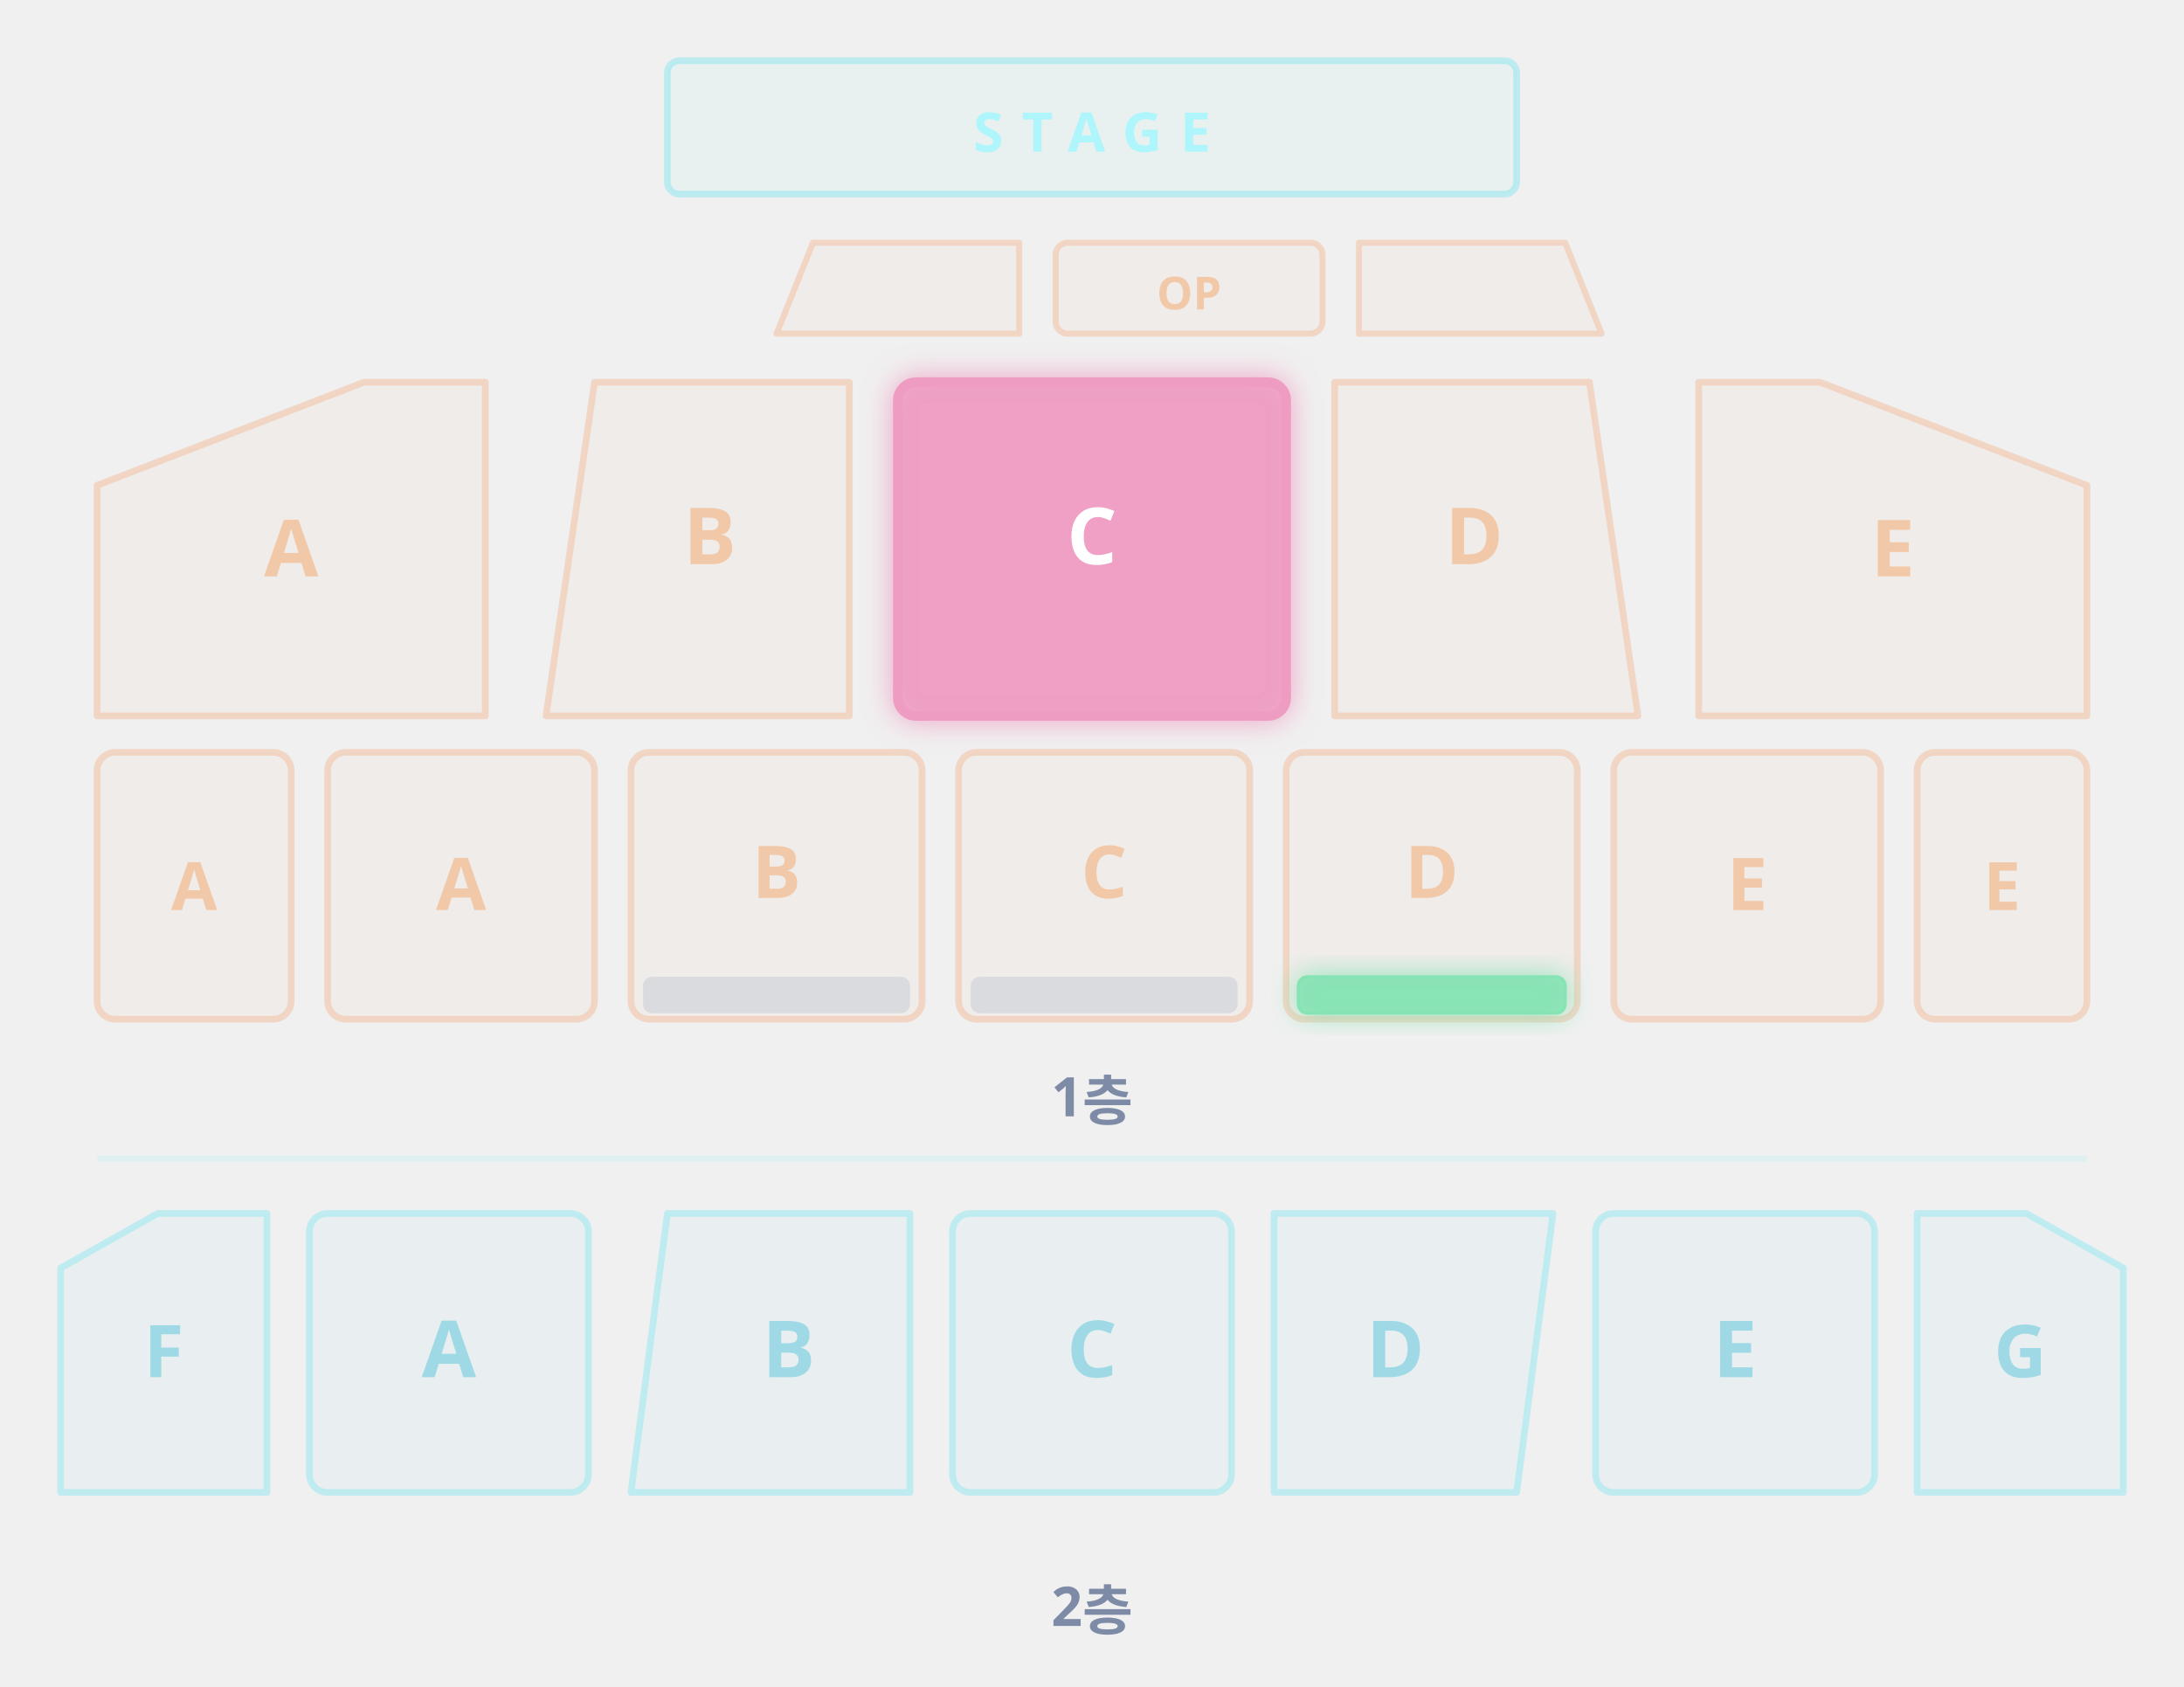
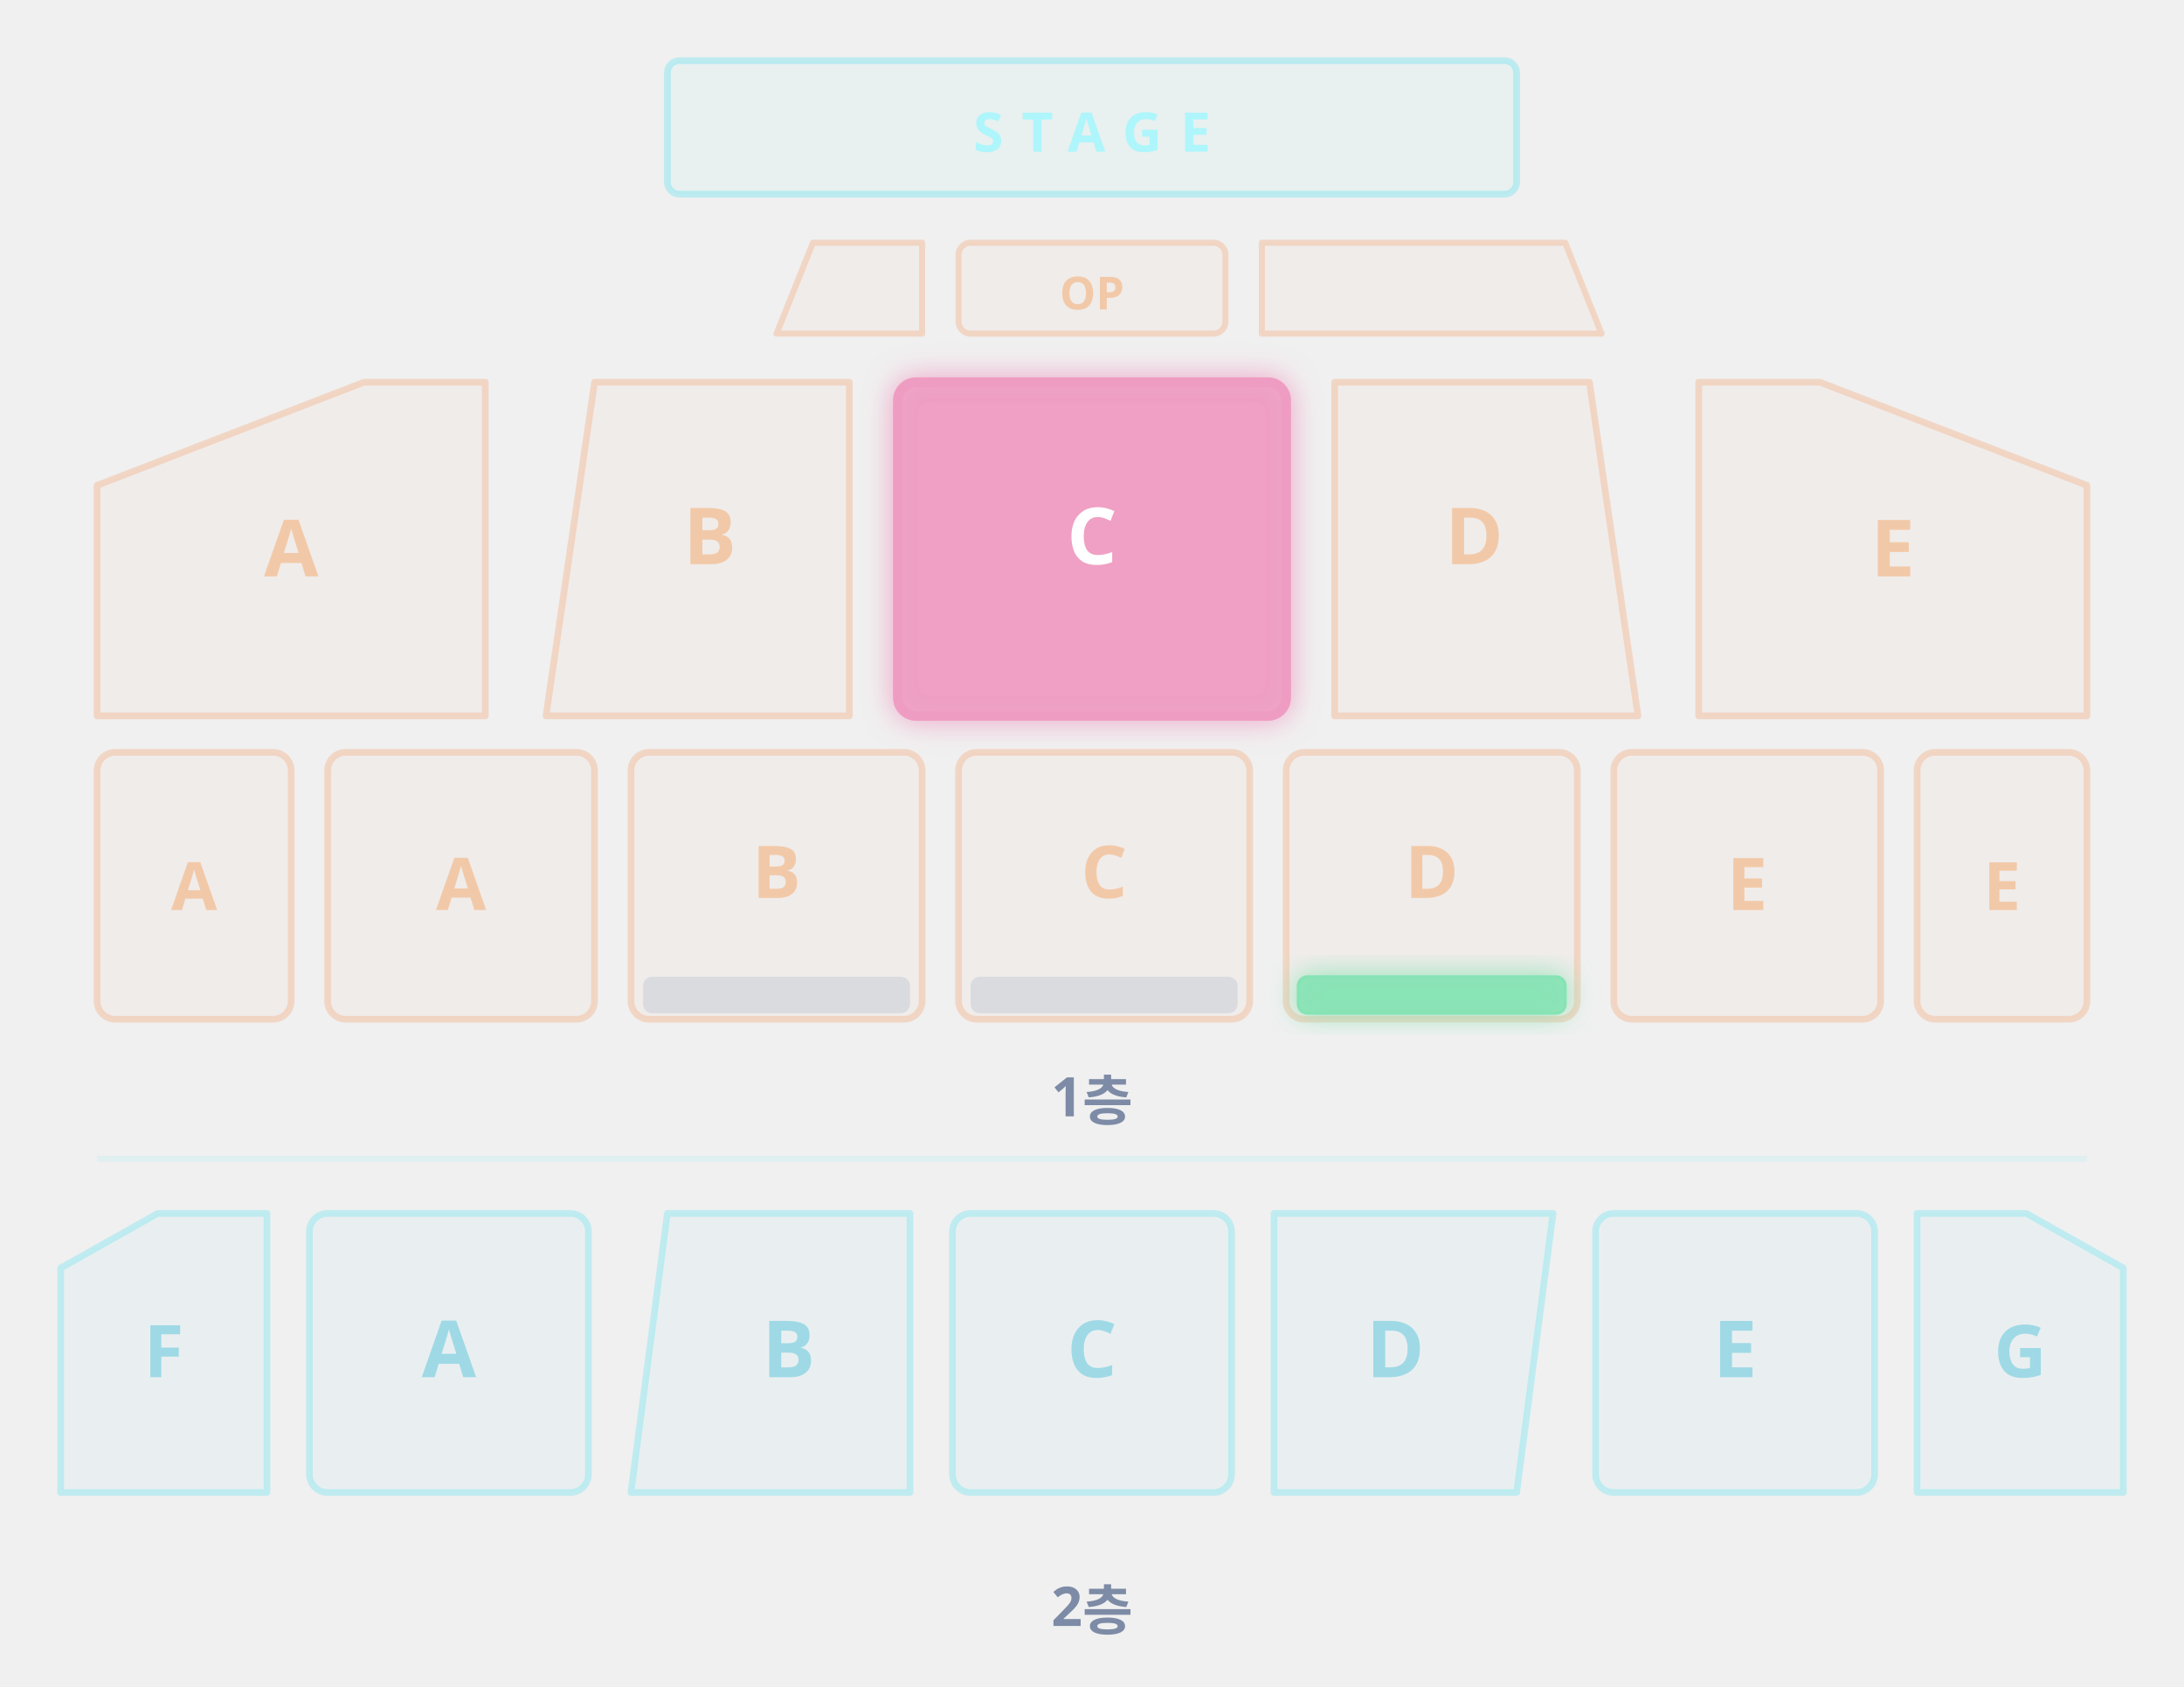
<svg viewBox="0 0 360 278" width="100%" style="display:block">
  <defs>
    <filter id="glowB" x="-60%" y="-60%" width="220%" height="220%">
      <feGaussianBlur stdDeviation="2.4" result="b" />
      <feMerge>
        <feMergeNode in="b" />
        <feMergeNode in="SourceGraphic" />
      </feMerge>
    </filter>
  </defs>
  <rect x="110" y="10" width="140" height="22" rx="2" fill="rgba(127,230,240,0.07)" stroke="rgba(127,230,240,0.45)" stroke-width="1.1" />
  <text x="180" y="25" text-anchor="middle" font-size="9" letter-spacing="3" fill="#aef6fb" font-family="'Space Grotesk',sans-serif" font-weight="700">STAGE</text>
-   <path d="M128 55 L134 40 L168 40 L168 55 Z" fill="rgba(242,180,138,0.06)" stroke="rgba(242,180,138,0.42)" stroke-width="1" stroke-linejoin="round" />
-   <rect x="174" y="40" width="44" height="15" rx="2" fill="rgba(242,180,138,0.06)" stroke="rgba(242,180,138,0.42)" stroke-width="1" />
-   <text x="196" y="51" text-anchor="middle" font-size="7.5" font-weight="700" fill="#f2c9a8" font-family="'Space Grotesk',sans-serif">OP</text>
-   <path d="M224 40 L258 40 L264 55 L224 55 Z" fill="rgba(242,180,138,0.06)" stroke="rgba(242,180,138,0.42)" stroke-width="1" stroke-linejoin="round" />
+   <path d="M128 55 L134 40 L152 40 L152 55 Z" fill="rgba(242,180,138,0.06)" stroke="rgba(242,180,138,0.42)" stroke-width="1" stroke-linejoin="round" />
+   <rect x="158" y="40" width="44" height="15" rx="2" fill="rgba(242,180,138,0.06)" stroke="rgba(242,180,138,0.42)" stroke-width="1" />
+   <text x="180" y="51" text-anchor="middle" font-size="7.5" font-weight="700" fill="#f2c9a8" font-family="'Space Grotesk',sans-serif">OP</text>
+   <path d="M208 40 L258 40 L264 55 L208 55 Z" fill="rgba(242,180,138,0.06)" stroke="rgba(242,180,138,0.42)" stroke-width="1" stroke-linejoin="round" />
  <path d="M16 118 L16 80 L60 63 L80 63 L80 118 Z" fill="rgba(242,180,138,0.06)" stroke="rgba(242,180,138,0.42)" stroke-width="1.1" stroke-linejoin="round" />
  <text x="48" y="95" text-anchor="middle" font-size="13" font-weight="700" fill="#f2c9a8" font-family="'Space Grotesk',sans-serif">A</text>
  <path d="M90 118 L98 63 L140 63 L140 118 Z" fill="rgba(242,180,138,0.06)" stroke="rgba(242,180,138,0.42)" stroke-width="1.1" stroke-linejoin="round" />
  <text x="117" y="93" text-anchor="middle" font-size="13" font-weight="700" fill="#f2c9a8" font-family="'Space Grotesk',sans-serif">B</text>
  <rect x="148" y="63" width="64" height="55" rx="3" fill="#ef9cc2" fill-opacity="0.82" stroke="#ef9cc2" stroke-width="1.6" filter="url(#glowB)" />
  <text x="180" y="93" text-anchor="middle" font-size="13" font-weight="700" fill="#ffffff" font-family="'Space Grotesk',sans-serif">C</text>
  <path d="M220 63 L262 63 L270 118 L220 118 Z" fill="rgba(242,180,138,0.06)" stroke="rgba(242,180,138,0.42)" stroke-width="1.1" stroke-linejoin="round" />
  <text x="243" y="93" text-anchor="middle" font-size="13" font-weight="700" fill="#f2c9a8" font-family="'Space Grotesk',sans-serif">D</text>
  <path d="M280 63 L300 63 L344 80 L344 118 L280 118 Z" fill="rgba(242,180,138,0.06)" stroke="rgba(242,180,138,0.42)" stroke-width="1.1" stroke-linejoin="round" />
  <text x="312" y="95" text-anchor="middle" font-size="13" font-weight="700" fill="#f2c9a8" font-family="'Space Grotesk',sans-serif">E</text>
  <rect x="16" y="124" width="32" height="44" rx="3" fill="rgba(242,180,138,0.06)" stroke="rgba(242,180,138,0.42)" stroke-width="1.1" />
  <text x="32" y="150" text-anchor="middle" font-size="11" font-weight="700" fill="#f2c9a8" font-family="'Space Grotesk',sans-serif">A</text>
  <rect x="54" y="124" width="44" height="44" rx="3" fill="rgba(242,180,138,0.06)" stroke="rgba(242,180,138,0.42)" stroke-width="1.1" />
  <text x="76" y="150" text-anchor="middle" font-size="12" font-weight="700" fill="#f2c9a8" font-family="'Space Grotesk',sans-serif">A</text>
  <rect x="104" y="124" width="48" height="44" rx="3" fill="rgba(242,180,138,0.06)" stroke="rgba(242,180,138,0.42)" stroke-width="1.1" />
  <rect x="106" y="161" width="44" height="6" rx="1.5" fill="rgba(165,176,196,0.3)" />
  <text x="128" y="148" text-anchor="middle" font-size="12" font-weight="700" fill="#f2c9a8" font-family="'Space Grotesk',sans-serif">B</text>
  <rect x="158" y="124" width="48" height="44" rx="3" fill="rgba(242,180,138,0.06)" stroke="rgba(242,180,138,0.42)" stroke-width="1.1" />
  <rect x="160" y="161" width="44" height="6" rx="1.5" fill="rgba(165,176,196,0.3)" />
  <text x="182" y="148" text-anchor="middle" font-size="12" font-weight="700" fill="#f2c9a8" font-family="'Space Grotesk',sans-serif">C</text>
  <rect x="212" y="124" width="48" height="44" rx="3" fill="rgba(242,180,138,0.06)" stroke="rgba(242,180,138,0.42)" stroke-width="1.1" />
  <rect x="214" y="161" width="44" height="6" rx="1.5" fill="#86e3b4" fill-opacity="0.9" stroke="#86e3b4" stroke-width="0.5" filter="url(#glowB)" />
  <text x="236" y="148" text-anchor="middle" font-size="12" font-weight="700" fill="#f2c9a8" font-family="'Space Grotesk',sans-serif">D</text>
  <rect x="266" y="124" width="44" height="44" rx="3" fill="rgba(242,180,138,0.06)" stroke="rgba(242,180,138,0.42)" stroke-width="1.1" />
  <text x="288" y="150" text-anchor="middle" font-size="12" font-weight="700" fill="#f2c9a8" font-family="'Space Grotesk',sans-serif">E</text>
  <rect x="316" y="124" width="28" height="44" rx="3" fill="rgba(242,180,138,0.06)" stroke="rgba(242,180,138,0.42)" stroke-width="1.1" />
  <text x="330" y="150" text-anchor="middle" font-size="11" font-weight="700" fill="#f2c9a8" font-family="'Space Grotesk',sans-serif">E</text>
  <text x="180" y="184" text-anchor="middle" font-size="9" fill="#7d8ba6" font-family="'Pretendard',sans-serif" font-weight="600">1층</text>
  <line x1="16" y1="191" x2="344" y2="191" stroke="rgba(143,233,240,0.16)" stroke-width="1" />
  <path d="M10 246 L10 209 L26 200 L44 200 L44 246 Z" fill="rgba(127,230,240,0.06)" stroke="rgba(127,230,240,0.42)" stroke-width="1.1" stroke-linejoin="round" />
  <text x="27" y="227" text-anchor="middle" font-size="12" font-weight="700" fill="#9fd9e6" font-family="'Space Grotesk',sans-serif">F</text>
  <rect x="51" y="200" width="46" height="46" rx="3" fill="rgba(127,230,240,0.06)" stroke="rgba(127,230,240,0.42)" stroke-width="1.1" />
  <text x="74" y="227" text-anchor="middle" font-size="13" font-weight="700" fill="#9fd9e6" font-family="'Space Grotesk',sans-serif">A</text>
  <path d="M110 200 L150 200 L150 246 L104 246 Z" fill="rgba(127,230,240,0.06)" stroke="rgba(127,230,240,0.42)" stroke-width="1.1" stroke-linejoin="round" />
  <text x="130" y="227" text-anchor="middle" font-size="13" font-weight="700" fill="#9fd9e6" font-family="'Space Grotesk',sans-serif">B</text>
  <rect x="157" y="200" width="46" height="46" rx="3" fill="rgba(127,230,240,0.06)" stroke="rgba(127,230,240,0.42)" stroke-width="1.1" />
  <text x="180" y="227" text-anchor="middle" font-size="13" font-weight="700" fill="#9fd9e6" font-family="'Space Grotesk',sans-serif">C</text>
  <path d="M210 200 L256 200 L250 246 L210 246 Z" fill="rgba(127,230,240,0.06)" stroke="rgba(127,230,240,0.42)" stroke-width="1.1" stroke-linejoin="round" />
  <text x="230" y="227" text-anchor="middle" font-size="13" font-weight="700" fill="#9fd9e6" font-family="'Space Grotesk',sans-serif">D</text>
  <rect x="263" y="200" width="46" height="46" rx="3" fill="rgba(127,230,240,0.06)" stroke="rgba(127,230,240,0.42)" stroke-width="1.1" />
  <text x="286" y="227" text-anchor="middle" font-size="13" font-weight="700" fill="#9fd9e6" font-family="'Space Grotesk',sans-serif">E</text>
  <path d="M316 200 L334 200 L350 209 L350 246 L316 246 Z" fill="rgba(127,230,240,0.06)" stroke="rgba(127,230,240,0.42)" stroke-width="1.1" stroke-linejoin="round" />
  <text x="333" y="227" text-anchor="middle" font-size="12" font-weight="700" fill="#9fd9e6" font-family="'Space Grotesk',sans-serif">G</text>
  <text x="180" y="268" text-anchor="middle" font-size="9" fill="#7d8ba6" font-family="'Pretendard',sans-serif" font-weight="600">2층</text>
</svg>
